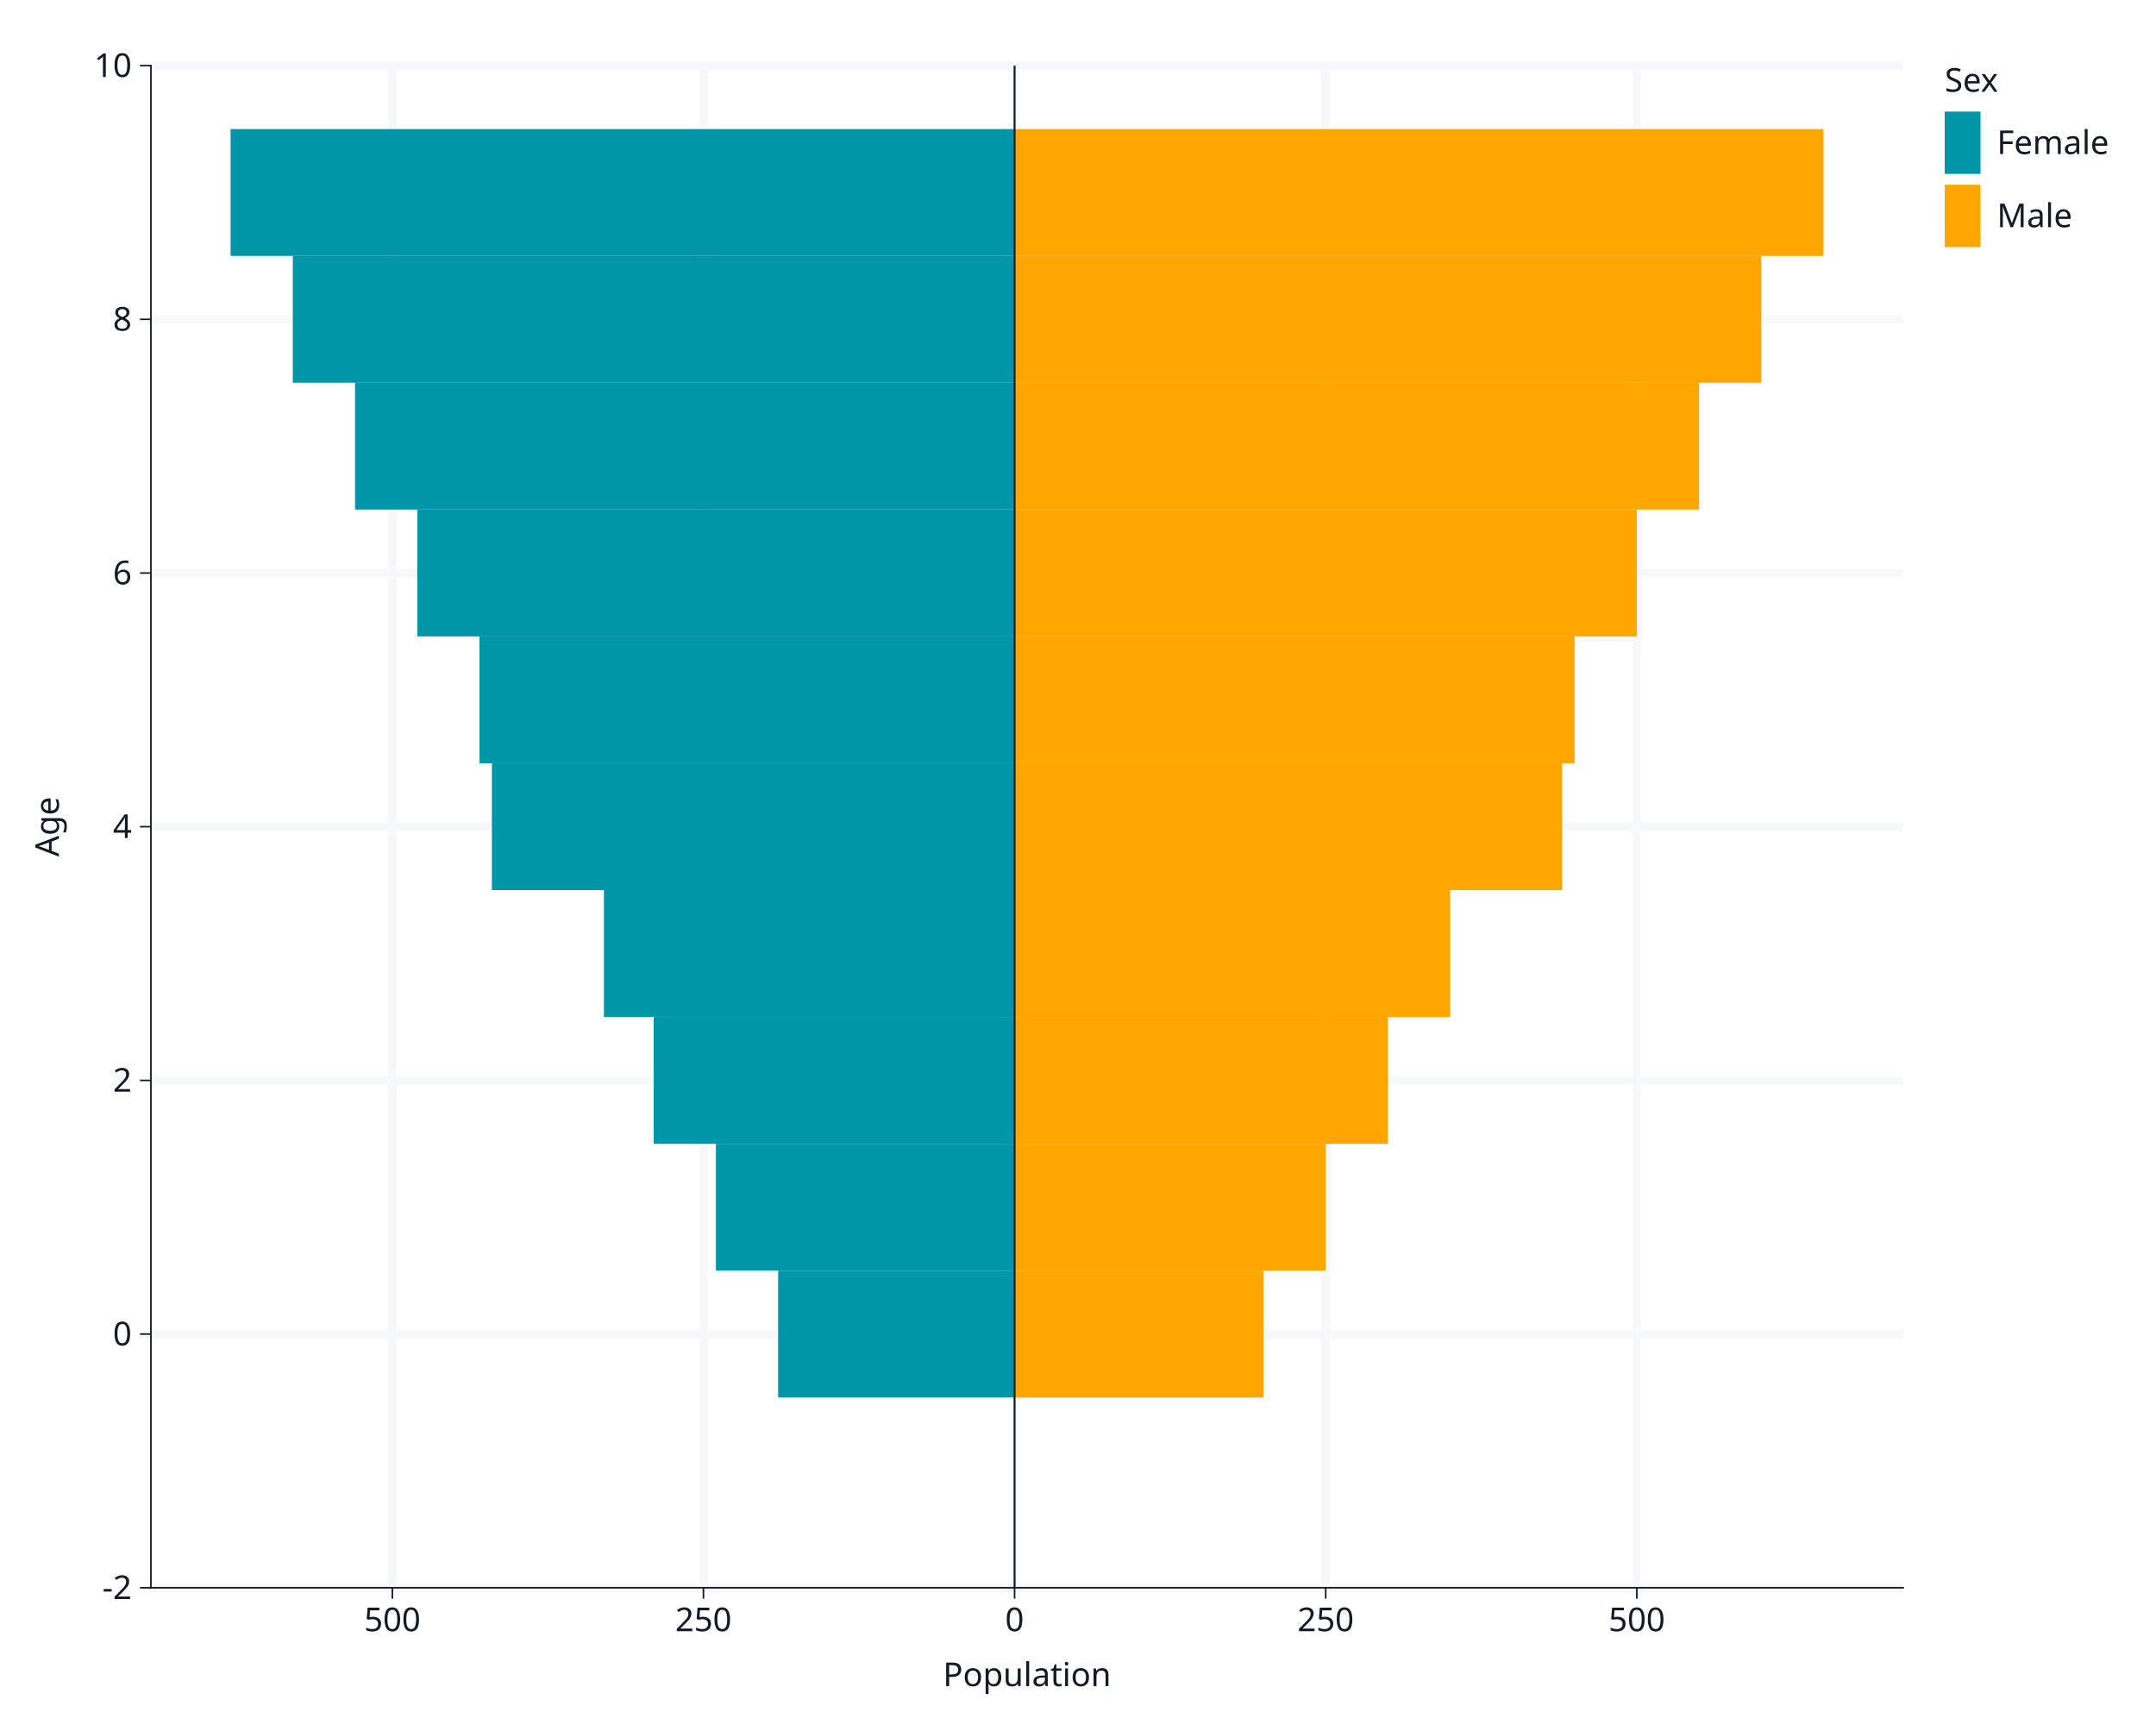
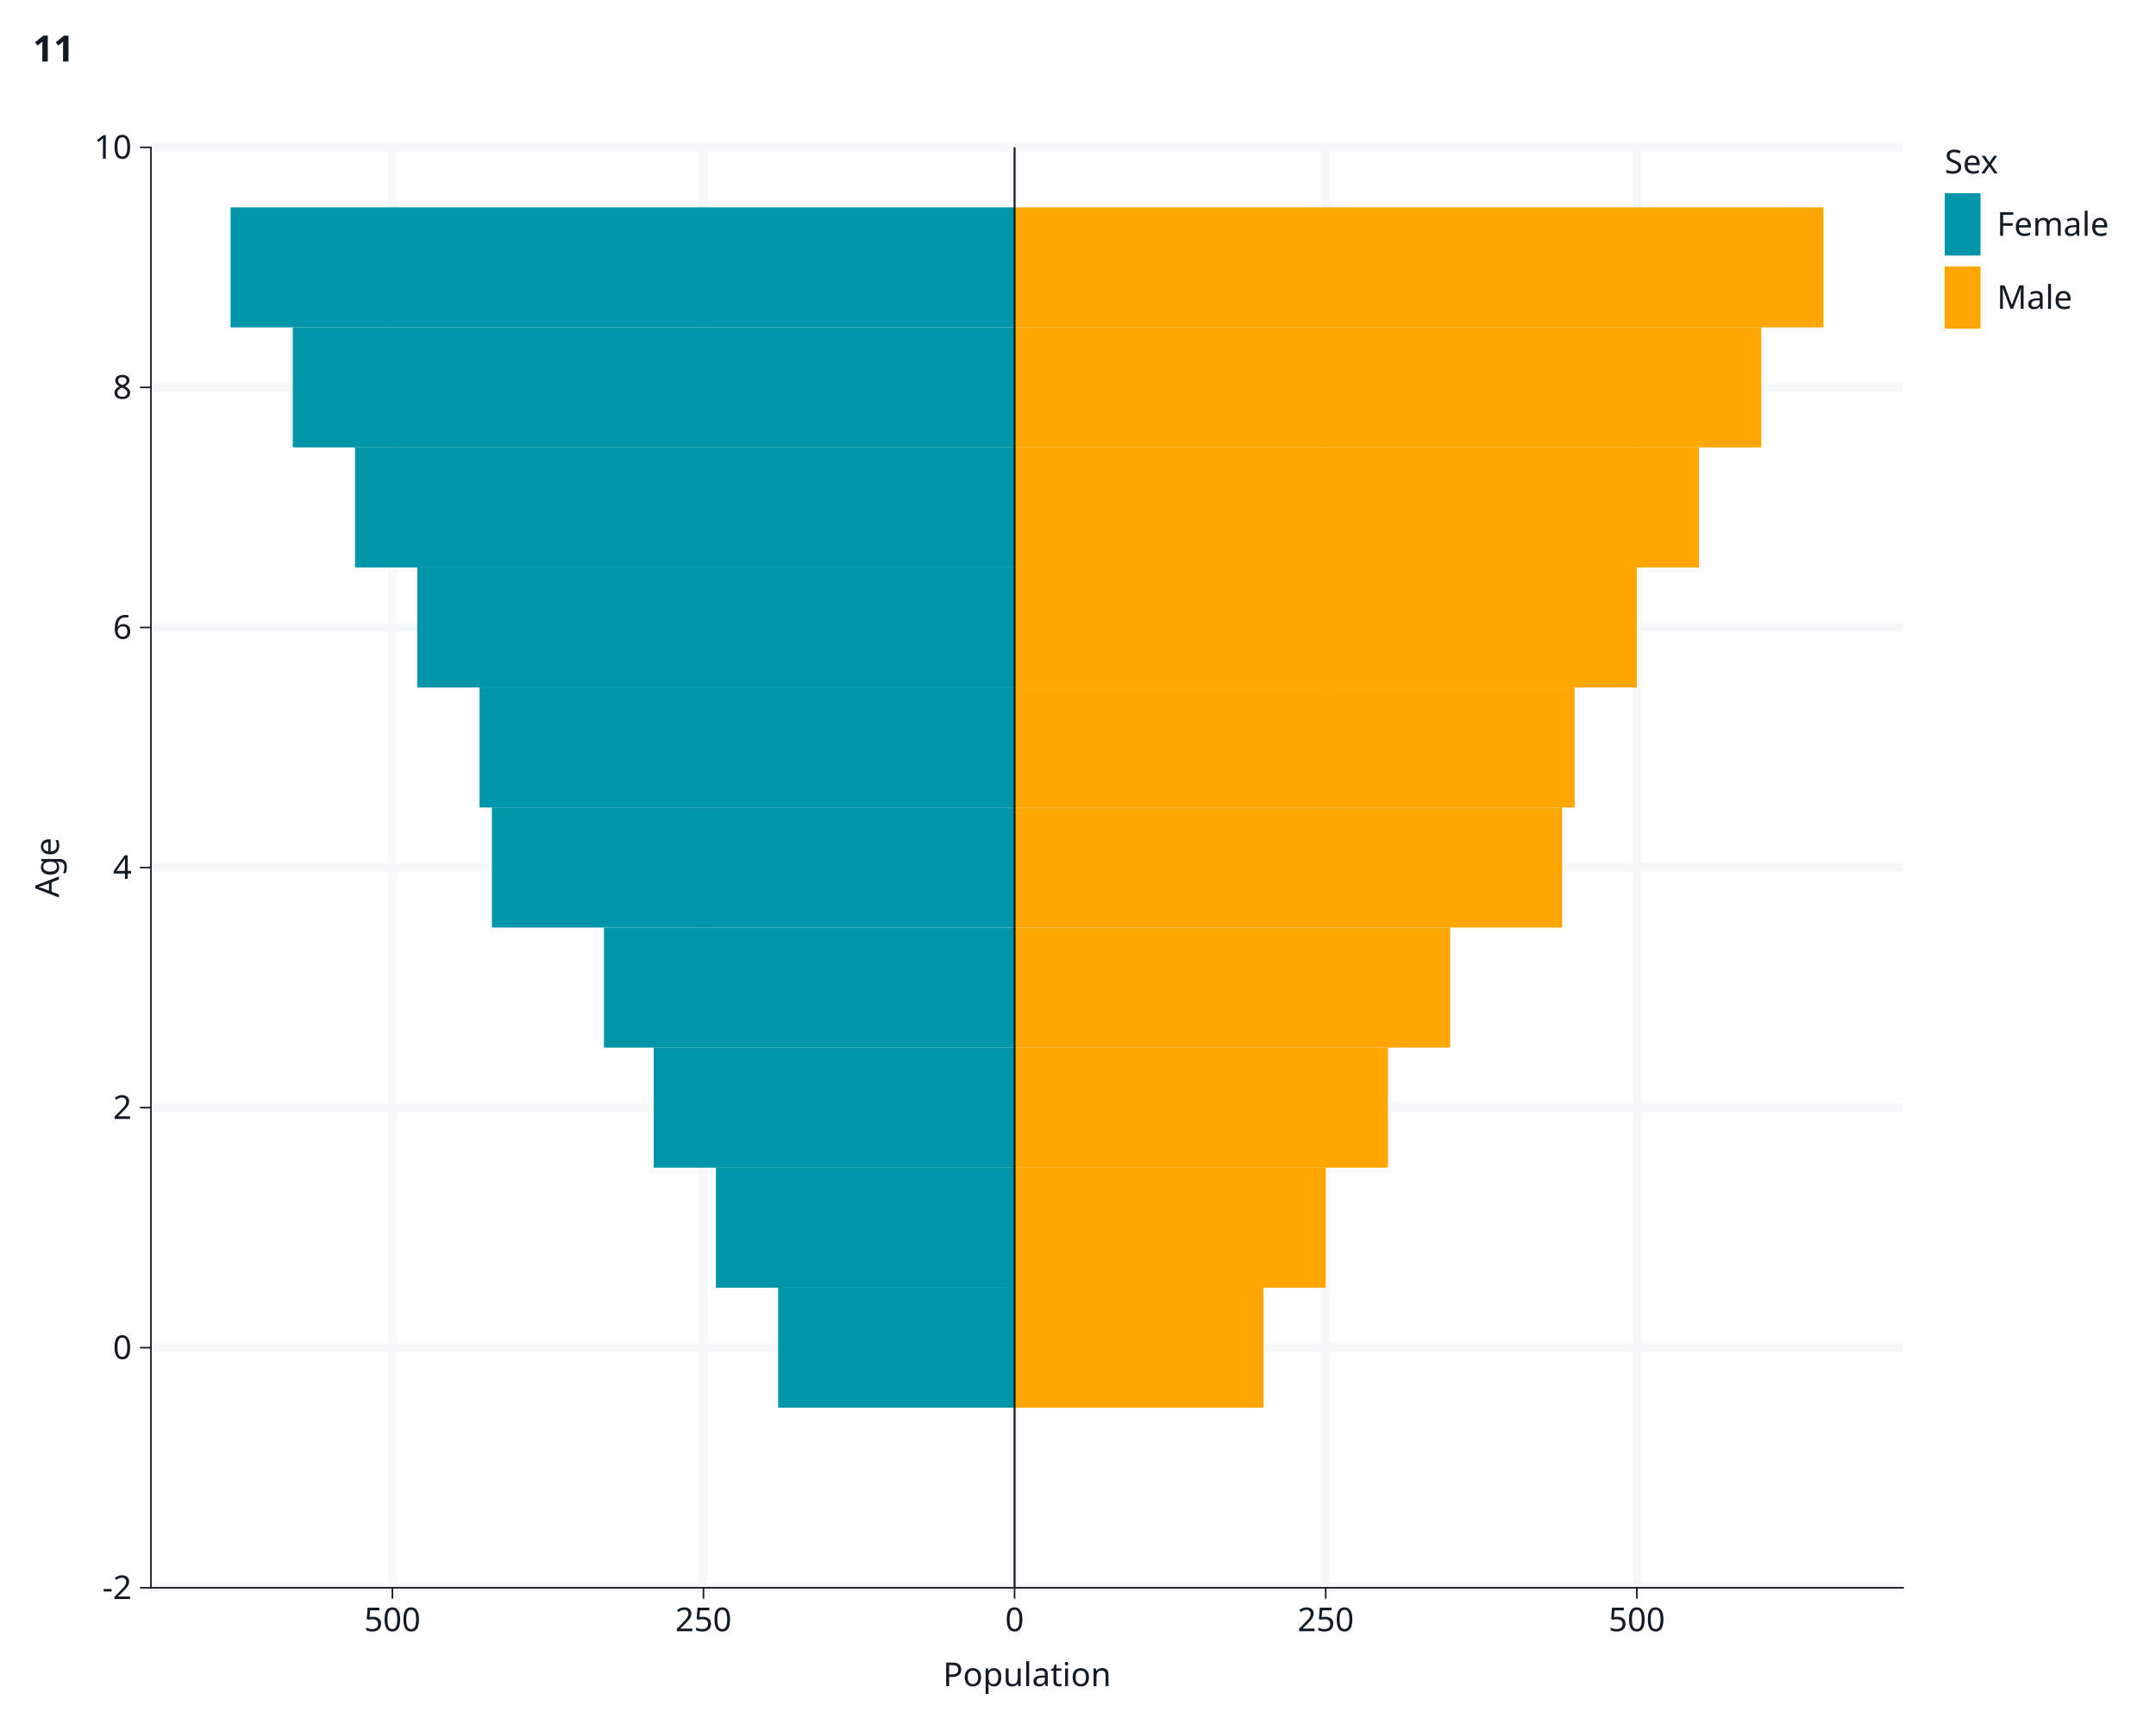
<svg xmlns="http://www.w3.org/2000/svg" class="svglite" data-engine-version="2.0" width="720.00pt" height="576.00pt" viewBox="0 0 720.00 576.00">
  <defs>
    <style type="text/css">
    .svglite line, .svglite polyline, .svglite polygon, .svglite path, .svglite rect, .svglite circle {
      fill: none;
      stroke: #000000;
      stroke-linecap: round;
      stroke-linejoin: round;
      stroke-miterlimit: 10.00;
    }
  </style>
  </defs>
  <rect width="100%" height="100%" style="stroke: none; fill: #FFFFFF;" />
  <defs>
    <clipPath id="cpMC4wMHw3MjAuMDB8MC4wMHw1NzYuMDA=">
      <rect x="0.00" y="0.00" width="720.00" height="576.00" />
    </clipPath>
  </defs>
  <g clip-path="url(#cpMC4wMHw3MjAuMDB8MC4wMHw1NzYuMDA=)">
    <rect x="0" y="0.00" width="720.00" height="576.00" style="stroke-width: 1.07; stroke: #FFFFFF; fill: #FFFFFF;" />
-     <rect x="50.40" y="21.92" width="585.16" height="508.26" style="stroke-width: 1.07; stroke: #FFFFFF; fill: #FFFFFF;" />
+     <rect x="50.40" y="49.20" width="585.16" height="480.98" style="stroke-width: 1.07; stroke: #FFFFFF; fill: #FFFFFF;" />
    <polyline points="50.40,530.17 635.56,530.17 " style="stroke-width: 2.84; stroke: #F6F8FA; stroke-linecap: butt;" />
-     <polyline points="50.40,445.46 635.56,445.46 " style="stroke-width: 2.84; stroke: #F6F8FA; stroke-linecap: butt;" />
-     <polyline points="50.40,360.76 635.56,360.76 " style="stroke-width: 2.84; stroke: #F6F8FA; stroke-linecap: butt;" />
-     <polyline points="50.40,276.05 635.56,276.05 " style="stroke-width: 2.84; stroke: #F6F8FA; stroke-linecap: butt;" />
-     <polyline points="50.40,191.34 635.56,191.34 " style="stroke-width: 2.84; stroke: #F6F8FA; stroke-linecap: butt;" />
-     <polyline points="50.40,106.63 635.56,106.63 " style="stroke-width: 2.84; stroke: #F6F8FA; stroke-linecap: butt;" />
-     <polyline points="50.40,21.92 635.56,21.92 " style="stroke-width: 2.84; stroke: #F6F8FA; stroke-linecap: butt;" />
-     <polyline points="131.03,530.17 131.03,21.92 " style="stroke-width: 2.84; stroke: #F6F8FA; stroke-linecap: butt;" />
-     <polyline points="234.92,530.17 234.92,21.92 " style="stroke-width: 2.84; stroke: #F6F8FA; stroke-linecap: butt;" />
-     <polyline points="338.82,530.17 338.82,21.92 " style="stroke-width: 2.84; stroke: #F6F8FA; stroke-linecap: butt;" />
-     <polyline points="442.72,530.17 442.72,21.92 " style="stroke-width: 2.84; stroke: #F6F8FA; stroke-linecap: butt;" />
-     <polyline points="546.62,530.17 546.62,21.92 " style="stroke-width: 2.84; stroke: #F6F8FA; stroke-linecap: butt;" />
-     <rect x="338.82" y="424.29" width="83.12" height="42.35" style="stroke-width: 0.00; stroke: #FFA600; stroke-linecap: butt; stroke-linejoin: miter; fill: #FFA600;" />
-     <rect x="338.82" y="381.93" width="103.90" height="42.35" style="stroke-width: 0.00; stroke: #FFA600; stroke-linecap: butt; stroke-linejoin: miter; fill: #FFA600;" />
-     <rect x="338.82" y="339.58" width="124.68" height="42.35" style="stroke-width: 0.00; stroke: #FFA600; stroke-linecap: butt; stroke-linejoin: miter; fill: #FFA600;" />
-     <rect x="338.82" y="297.22" width="145.46" height="42.35" style="stroke-width: 0.00; stroke: #FFA600; stroke-linecap: butt; stroke-linejoin: miter; fill: #FFA600;" />
-     <rect x="338.82" y="254.87" width="182.86" height="42.35" style="stroke-width: 0.00; stroke: #FFA600; stroke-linecap: butt; stroke-linejoin: miter; fill: #FFA600;" />
-     <rect x="338.82" y="212.51" width="187.02" height="42.35" style="stroke-width: 0.00; stroke: #FFA600; stroke-linecap: butt; stroke-linejoin: miter; fill: #FFA600;" />
-     <rect x="338.82" y="170.16" width="207.80" height="42.35" style="stroke-width: 0.00; stroke: #FFA600; stroke-linecap: butt; stroke-linejoin: miter; fill: #FFA600;" />
-     <rect x="338.82" y="127.80" width="228.58" height="42.35" style="stroke-width: 0.00; stroke: #FFA600; stroke-linecap: butt; stroke-linejoin: miter; fill: #FFA600;" />
-     <rect x="338.82" y="85.45" width="249.36" height="42.35" style="stroke-width: 0.00; stroke: #FFA600; stroke-linecap: butt; stroke-linejoin: miter; fill: #FFA600;" />
-     <rect x="338.82" y="43.10" width="270.14" height="42.35" style="stroke-width: 0.00; stroke: #FFA600; stroke-linecap: butt; stroke-linejoin: miter; fill: #FFA600;" />
-     <rect x="259.86" y="424.29" width="78.96" height="42.35" style="stroke-width: 0.00; stroke: #0095A8; stroke-linecap: butt; stroke-linejoin: miter; fill: #0095A8;" />
-     <rect x="239.08" y="381.93" width="99.74" height="42.35" style="stroke-width: 0.00; stroke: #0095A8; stroke-linecap: butt; stroke-linejoin: miter; fill: #0095A8;" />
-     <rect x="218.30" y="339.58" width="120.52" height="42.35" style="stroke-width: 0.00; stroke: #0095A8; stroke-linecap: butt; stroke-linejoin: miter; fill: #0095A8;" />
-     <rect x="201.68" y="297.22" width="137.15" height="42.35" style="stroke-width: 0.00; stroke: #0095A8; stroke-linecap: butt; stroke-linejoin: miter; fill: #0095A8;" />
-     <rect x="164.27" y="254.87" width="174.55" height="42.35" style="stroke-width: 0.00; stroke: #0095A8; stroke-linecap: butt; stroke-linejoin: miter; fill: #0095A8;" />
-     <rect x="160.12" y="212.51" width="178.71" height="42.35" style="stroke-width: 0.00; stroke: #0095A8; stroke-linecap: butt; stroke-linejoin: miter; fill: #0095A8;" />
-     <rect x="139.34" y="170.16" width="199.48" height="42.35" style="stroke-width: 0.00; stroke: #0095A8; stroke-linecap: butt; stroke-linejoin: miter; fill: #0095A8;" />
-     <rect x="118.56" y="127.80" width="220.26" height="42.35" style="stroke-width: 0.00; stroke: #0095A8; stroke-linecap: butt; stroke-linejoin: miter; fill: #0095A8;" />
-     <rect x="97.78" y="85.45" width="241.04" height="42.35" style="stroke-width: 0.00; stroke: #0095A8; stroke-linecap: butt; stroke-linejoin: miter; fill: #0095A8;" />
-     <rect x="77.00" y="43.10" width="261.82" height="42.35" style="stroke-width: 0.00; stroke: #0095A8; stroke-linecap: butt; stroke-linejoin: miter; fill: #0095A8;" />
-     <line x1="338.82" y1="530.17" x2="338.82" y2="21.92" style="stroke-width: 0.65; stroke: #121B24; stroke-linecap: butt;" />
-     <polyline points="50.40,530.17 50.40,21.92 " style="stroke-width: 0.53; stroke: #121B24; stroke-linecap: square;" />
+     <polyline points="50.40,450.01 635.56,450.01 " style="stroke-width: 2.84; stroke: #F6F8FA; stroke-linecap: butt;" />
+     <polyline points="50.40,369.85 635.56,369.85 " style="stroke-width: 2.84; stroke: #F6F8FA; stroke-linecap: butt;" />
+     <polyline points="50.40,289.68 635.56,289.68 " style="stroke-width: 2.84; stroke: #F6F8FA; stroke-linecap: butt;" />
+     <polyline points="50.40,209.52 635.56,209.52 " style="stroke-width: 2.84; stroke: #F6F8FA; stroke-linecap: butt;" />
+     <polyline points="50.40,129.36 635.56,129.36 " style="stroke-width: 2.84; stroke: #F6F8FA; stroke-linecap: butt;" />
+     <polyline points="50.40,49.20 635.56,49.20 " style="stroke-width: 2.84; stroke: #F6F8FA; stroke-linecap: butt;" />
+     <polyline points="131.03,530.17 131.03,49.20 " style="stroke-width: 2.84; stroke: #F6F8FA; stroke-linecap: butt;" />
+     <polyline points="234.92,530.17 234.92,49.20 " style="stroke-width: 2.84; stroke: #F6F8FA; stroke-linecap: butt;" />
+     <polyline points="338.82,530.17 338.82,49.20 " style="stroke-width: 2.84; stroke: #F6F8FA; stroke-linecap: butt;" />
+     <polyline points="442.72,530.17 442.72,49.20 " style="stroke-width: 2.84; stroke: #F6F8FA; stroke-linecap: butt;" />
+     <polyline points="546.62,530.17 546.62,49.20 " style="stroke-width: 2.84; stroke: #F6F8FA; stroke-linecap: butt;" />
+     <rect x="338.82" y="429.97" width="83.12" height="40.08" style="stroke-width: 0.00; stroke: #FFA600; stroke-linecap: butt; stroke-linejoin: miter; fill: #FFA600;" />
+     <rect x="338.82" y="389.89" width="103.90" height="40.08" style="stroke-width: 0.00; stroke: #FFA600; stroke-linecap: butt; stroke-linejoin: miter; fill: #FFA600;" />
+     <rect x="338.82" y="349.81" width="124.68" height="40.08" style="stroke-width: 0.00; stroke: #FFA600; stroke-linecap: butt; stroke-linejoin: miter; fill: #FFA600;" />
+     <rect x="338.82" y="309.73" width="145.46" height="40.08" style="stroke-width: 0.00; stroke: #FFA600; stroke-linecap: butt; stroke-linejoin: miter; fill: #FFA600;" />
+     <rect x="338.82" y="269.64" width="182.86" height="40.08" style="stroke-width: 0.00; stroke: #FFA600; stroke-linecap: butt; stroke-linejoin: miter; fill: #FFA600;" />
+     <rect x="338.82" y="229.56" width="187.02" height="40.08" style="stroke-width: 0.00; stroke: #FFA600; stroke-linecap: butt; stroke-linejoin: miter; fill: #FFA600;" />
+     <rect x="338.82" y="189.48" width="207.80" height="40.08" style="stroke-width: 0.00; stroke: #FFA600; stroke-linecap: butt; stroke-linejoin: miter; fill: #FFA600;" />
+     <rect x="338.82" y="149.40" width="228.58" height="40.08" style="stroke-width: 0.00; stroke: #FFA600; stroke-linecap: butt; stroke-linejoin: miter; fill: #FFA600;" />
+     <rect x="338.82" y="109.32" width="249.36" height="40.08" style="stroke-width: 0.00; stroke: #FFA600; stroke-linecap: butt; stroke-linejoin: miter; fill: #FFA600;" />
+     <rect x="338.82" y="69.24" width="270.14" height="40.08" style="stroke-width: 0.00; stroke: #FFA600; stroke-linecap: butt; stroke-linejoin: miter; fill: #FFA600;" />
+     <rect x="259.86" y="429.97" width="78.96" height="40.08" style="stroke-width: 0.00; stroke: #0095A8; stroke-linecap: butt; stroke-linejoin: miter; fill: #0095A8;" />
+     <rect x="239.08" y="389.89" width="99.74" height="40.08" style="stroke-width: 0.00; stroke: #0095A8; stroke-linecap: butt; stroke-linejoin: miter; fill: #0095A8;" />
+     <rect x="218.30" y="349.81" width="120.52" height="40.08" style="stroke-width: 0.00; stroke: #0095A8; stroke-linecap: butt; stroke-linejoin: miter; fill: #0095A8;" />
+     <rect x="201.68" y="309.73" width="137.15" height="40.08" style="stroke-width: 0.00; stroke: #0095A8; stroke-linecap: butt; stroke-linejoin: miter; fill: #0095A8;" />
+     <rect x="164.27" y="269.64" width="174.55" height="40.08" style="stroke-width: 0.00; stroke: #0095A8; stroke-linecap: butt; stroke-linejoin: miter; fill: #0095A8;" />
+     <rect x="160.12" y="229.56" width="178.71" height="40.08" style="stroke-width: 0.00; stroke: #0095A8; stroke-linecap: butt; stroke-linejoin: miter; fill: #0095A8;" />
+     <rect x="139.34" y="189.48" width="199.48" height="40.08" style="stroke-width: 0.00; stroke: #0095A8; stroke-linecap: butt; stroke-linejoin: miter; fill: #0095A8;" />
+     <rect x="118.56" y="149.40" width="220.26" height="40.08" style="stroke-width: 0.00; stroke: #0095A8; stroke-linecap: butt; stroke-linejoin: miter; fill: #0095A8;" />
+     <rect x="97.78" y="109.32" width="241.04" height="40.08" style="stroke-width: 0.00; stroke: #0095A8; stroke-linecap: butt; stroke-linejoin: miter; fill: #0095A8;" />
+     <rect x="77.00" y="69.24" width="261.82" height="40.08" style="stroke-width: 0.00; stroke: #0095A8; stroke-linecap: butt; stroke-linejoin: miter; fill: #0095A8;" />
+     <line x1="338.82" y1="530.17" x2="338.82" y2="49.20" style="stroke-width: 0.65; stroke: #121B24; stroke-linecap: butt;" />
+     <polyline points="50.40,530.17 50.40,49.20 " style="stroke-width: 0.53; stroke: #121B24; stroke-linecap: square;" />
    <text x="44.01" y="533.96" text-anchor="end" style="font-size: 11.00px; fill: #121B24; font-family: sans;" textLength="9.78px" lengthAdjust="spacingAndGlyphs">-2</text>
-     <text x="44.01" y="449.25" text-anchor="end" style="font-size: 11.00px; fill: #121B24; font-family: sans;" textLength="6.12px" lengthAdjust="spacingAndGlyphs">0</text>
-     <text x="44.01" y="364.54" text-anchor="end" style="font-size: 11.00px; fill: #121B24; font-family: sans;" textLength="6.12px" lengthAdjust="spacingAndGlyphs">2</text>
-     <text x="44.01" y="279.83" text-anchor="end" style="font-size: 11.00px; fill: #121B24; font-family: sans;" textLength="6.12px" lengthAdjust="spacingAndGlyphs">4</text>
-     <text x="44.01" y="195.12" text-anchor="end" style="font-size: 11.00px; fill: #121B24; font-family: sans;" textLength="6.12px" lengthAdjust="spacingAndGlyphs">6</text>
-     <text x="44.01" y="110.41" text-anchor="end" style="font-size: 11.00px; fill: #121B24; font-family: sans;" textLength="6.12px" lengthAdjust="spacingAndGlyphs">8</text>
-     <text x="44.01" y="25.70" text-anchor="end" style="font-size: 11.00px; fill: #121B24; font-family: sans;" textLength="12.24px" lengthAdjust="spacingAndGlyphs">10</text>
+     <text x="44.01" y="453.80" text-anchor="end" style="font-size: 11.00px; fill: #121B24; font-family: sans;" textLength="6.12px" lengthAdjust="spacingAndGlyphs">0</text>
+     <text x="44.01" y="373.63" text-anchor="end" style="font-size: 11.00px; fill: #121B24; font-family: sans;" textLength="6.12px" lengthAdjust="spacingAndGlyphs">2</text>
+     <text x="44.01" y="293.47" text-anchor="end" style="font-size: 11.00px; fill: #121B24; font-family: sans;" textLength="6.12px" lengthAdjust="spacingAndGlyphs">4</text>
+     <text x="44.01" y="213.31" text-anchor="end" style="font-size: 11.00px; fill: #121B24; font-family: sans;" textLength="6.12px" lengthAdjust="spacingAndGlyphs">6</text>
+     <text x="44.01" y="133.14" text-anchor="end" style="font-size: 11.00px; fill: #121B24; font-family: sans;" textLength="6.12px" lengthAdjust="spacingAndGlyphs">8</text>
+     <text x="44.01" y="52.98" text-anchor="end" style="font-size: 11.00px; fill: #121B24; font-family: sans;" textLength="12.24px" lengthAdjust="spacingAndGlyphs">10</text>
    <polyline points="46.75,530.17 50.40,530.17 " style="stroke-width: 0.53; stroke: #121B24; stroke-linecap: butt;" />
-     <polyline points="46.75,445.46 50.40,445.46 " style="stroke-width: 0.53; stroke: #121B24; stroke-linecap: butt;" />
-     <polyline points="46.75,360.76 50.40,360.76 " style="stroke-width: 0.53; stroke: #121B24; stroke-linecap: butt;" />
-     <polyline points="46.75,276.05 50.40,276.05 " style="stroke-width: 0.53; stroke: #121B24; stroke-linecap: butt;" />
-     <polyline points="46.75,191.34 50.40,191.34 " style="stroke-width: 0.53; stroke: #121B24; stroke-linecap: butt;" />
-     <polyline points="46.75,106.63 50.40,106.63 " style="stroke-width: 0.53; stroke: #121B24; stroke-linecap: butt;" />
-     <polyline points="46.75,21.92 50.40,21.92 " style="stroke-width: 0.53; stroke: #121B24; stroke-linecap: butt;" />
+     <polyline points="46.75,450.01 50.40,450.01 " style="stroke-width: 0.53; stroke: #121B24; stroke-linecap: butt;" />
+     <polyline points="46.75,369.85 50.40,369.85 " style="stroke-width: 0.53; stroke: #121B24; stroke-linecap: butt;" />
+     <polyline points="46.75,289.68 50.40,289.68 " style="stroke-width: 0.53; stroke: #121B24; stroke-linecap: butt;" />
+     <polyline points="46.75,209.52 50.40,209.52 " style="stroke-width: 0.53; stroke: #121B24; stroke-linecap: butt;" />
+     <polyline points="46.75,129.36 50.40,129.36 " style="stroke-width: 0.53; stroke: #121B24; stroke-linecap: butt;" />
+     <polyline points="46.75,49.20 50.40,49.20 " style="stroke-width: 0.53; stroke: #121B24; stroke-linecap: butt;" />
    <polyline points="50.40,530.17 635.56,530.17 " style="stroke-width: 0.53; stroke: #121B24; stroke-linecap: square;" />
    <polyline points="131.03,533.83 131.03,530.17 " style="stroke-width: 0.53; stroke: #121B24; stroke-linecap: butt;" />
    <polyline points="234.92,533.83 234.92,530.17 " style="stroke-width: 0.53; stroke: #121B24; stroke-linecap: butt;" />
    <polyline points="338.82,533.83 338.82,530.17 " style="stroke-width: 0.53; stroke: #121B24; stroke-linecap: butt;" />
    <polyline points="442.72,533.83 442.72,530.17 " style="stroke-width: 0.53; stroke: #121B24; stroke-linecap: butt;" />
    <polyline points="546.62,533.83 546.62,530.17 " style="stroke-width: 0.53; stroke: #121B24; stroke-linecap: butt;" />
    <text x="131.03" y="544.68" text-anchor="middle" style="font-size: 11.00px; fill: #121B24; font-family: sans;" textLength="18.35px" lengthAdjust="spacingAndGlyphs">500</text>
    <text x="234.92" y="544.68" text-anchor="middle" style="font-size: 11.00px; fill: #121B24; font-family: sans;" textLength="18.35px" lengthAdjust="spacingAndGlyphs">250</text>
    <text x="338.82" y="544.68" text-anchor="middle" style="font-size: 11.00px; fill: #121B24; font-family: sans;" textLength="6.12px" lengthAdjust="spacingAndGlyphs">0</text>
    <text x="442.72" y="544.68" text-anchor="middle" style="font-size: 11.00px; fill: #121B24; font-family: sans;" textLength="18.35px" lengthAdjust="spacingAndGlyphs">250</text>
    <text x="546.62" y="544.68" text-anchor="middle" style="font-size: 11.00px; fill: #121B24; font-family: sans;" textLength="18.35px" lengthAdjust="spacingAndGlyphs">500</text>
    <text x="342.98" y="563.02" text-anchor="middle" style="font-size: 11.00px; fill: #121B24; font-family: sans;" textLength="51.99px" lengthAdjust="spacingAndGlyphs">Population</text>
-     <text transform="translate(19.67,276.05) rotate(-90)" text-anchor="middle" style="font-size: 11.00px; fill: #121B24; font-family: sans;" textLength="19.58px" lengthAdjust="spacingAndGlyphs">Age</text>
-     <rect x="641.23" y="21.92" width="56.86" height="68.79" style="stroke-width: 1.07; stroke: #FFFFFF; fill: #FFFFFF;" />
-     <text x="649.44" y="30.63" style="font-size: 11.00px; fill: #121B24; font-family: sans;" textLength="18.96px" lengthAdjust="spacingAndGlyphs">Sex</text>
-     <rect x="649.44" y="37.25" width="11.96" height="20.81" style="stroke-width: 1.07; stroke: #FFFFFF; fill: #FFFFFF;" />
-     <rect x="649.44" y="37.25" width="11.96" height="20.81" style="stroke-width: 0.00; stroke: #0095A8; stroke-linecap: butt; stroke-linejoin: miter; fill: #0095A8;" />
-     <rect x="649.44" y="61.68" width="11.96" height="20.81" style="stroke-width: 1.07; stroke: #FFFFFF; fill: #FFFFFF;" />
-     <rect x="649.44" y="61.68" width="11.96" height="20.81" style="stroke-width: 0.00; stroke: #FFA600; stroke-linecap: butt; stroke-linejoin: miter; fill: #FFA600;" />
-     <text x="666.88" y="51.44" style="font-size: 11.00px; fill: #121B24; font-family: sans;" textLength="36.68px" lengthAdjust="spacingAndGlyphs">Female</text>
-     <text x="666.88" y="75.87" style="font-size: 11.00px; fill: #121B24; font-family: sans;" textLength="23.85px" lengthAdjust="spacingAndGlyphs">Male</text>
+     <text transform="translate(19.67,289.68) rotate(-90)" text-anchor="middle" style="font-size: 11.00px; fill: #121B24; font-family: sans;" textLength="19.58px" lengthAdjust="spacingAndGlyphs">Age</text>
+     <rect x="641.23" y="49.20" width="56.86" height="68.79" style="stroke-width: 1.07; stroke: #FFFFFF; fill: #FFFFFF;" />
+     <text x="649.44" y="57.91" style="font-size: 11.00px; fill: #121B24; font-family: sans;" textLength="18.96px" lengthAdjust="spacingAndGlyphs">Sex</text>
+     <rect x="649.44" y="64.53" width="11.96" height="20.81" style="stroke-width: 1.07; stroke: #FFFFFF; fill: #FFFFFF;" />
+     <rect x="649.44" y="64.53" width="11.96" height="20.81" style="stroke-width: 0.00; stroke: #0095A8; stroke-linecap: butt; stroke-linejoin: miter; fill: #0095A8;" />
+     <rect x="649.44" y="88.96" width="11.96" height="20.81" style="stroke-width: 1.07; stroke: #FFFFFF; fill: #FFFFFF;" />
+     <rect x="649.44" y="88.96" width="11.96" height="20.81" style="stroke-width: 0.00; stroke: #FFA600; stroke-linecap: butt; stroke-linejoin: miter; fill: #FFA600;" />
+     <text x="666.88" y="78.72" style="font-size: 11.00px; fill: #121B24; font-family: sans;" textLength="36.68px" lengthAdjust="spacingAndGlyphs">Female</text>
+     <text x="666.88" y="103.15" style="font-size: 11.00px; fill: #121B24; font-family: sans;" textLength="23.85px" lengthAdjust="spacingAndGlyphs">Male</text>
+     <text x="10.96" y="20.54" style="font-size: 12.10px; font-weight: bold; fill: #121B24; font-family: sans;" textLength="13.46px" lengthAdjust="spacingAndGlyphs">11</text>
  </g>
</svg>
